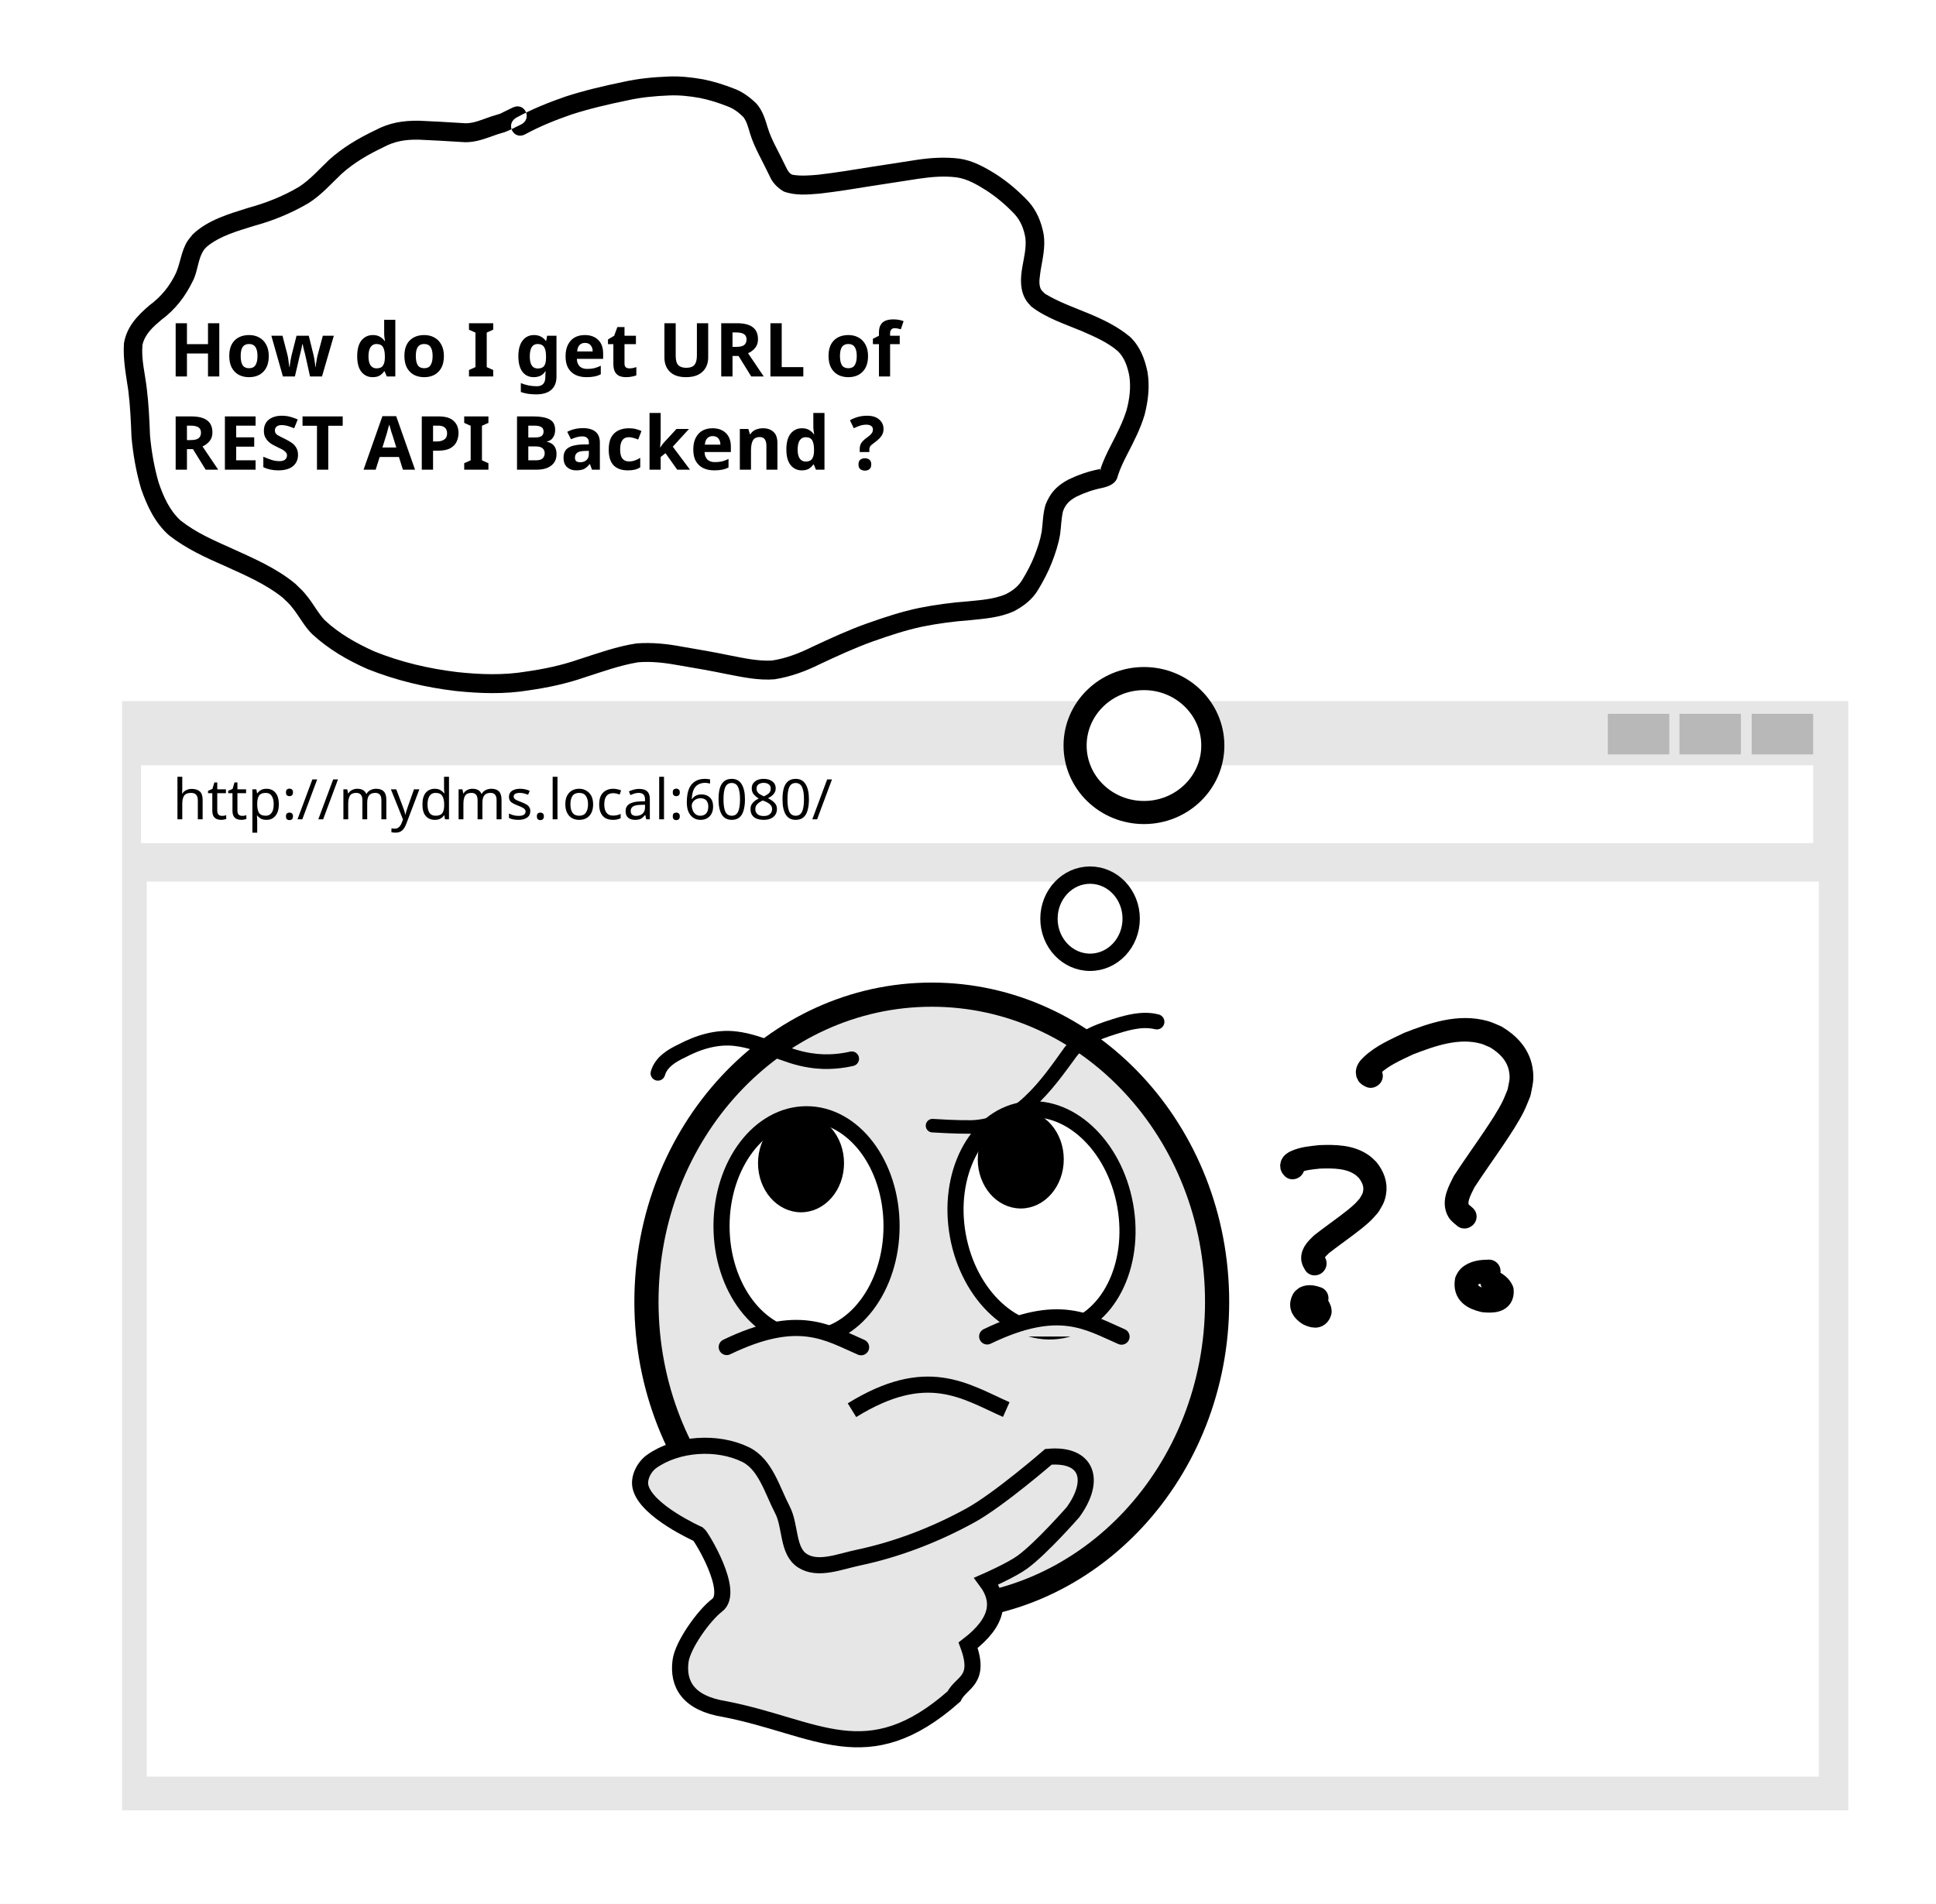
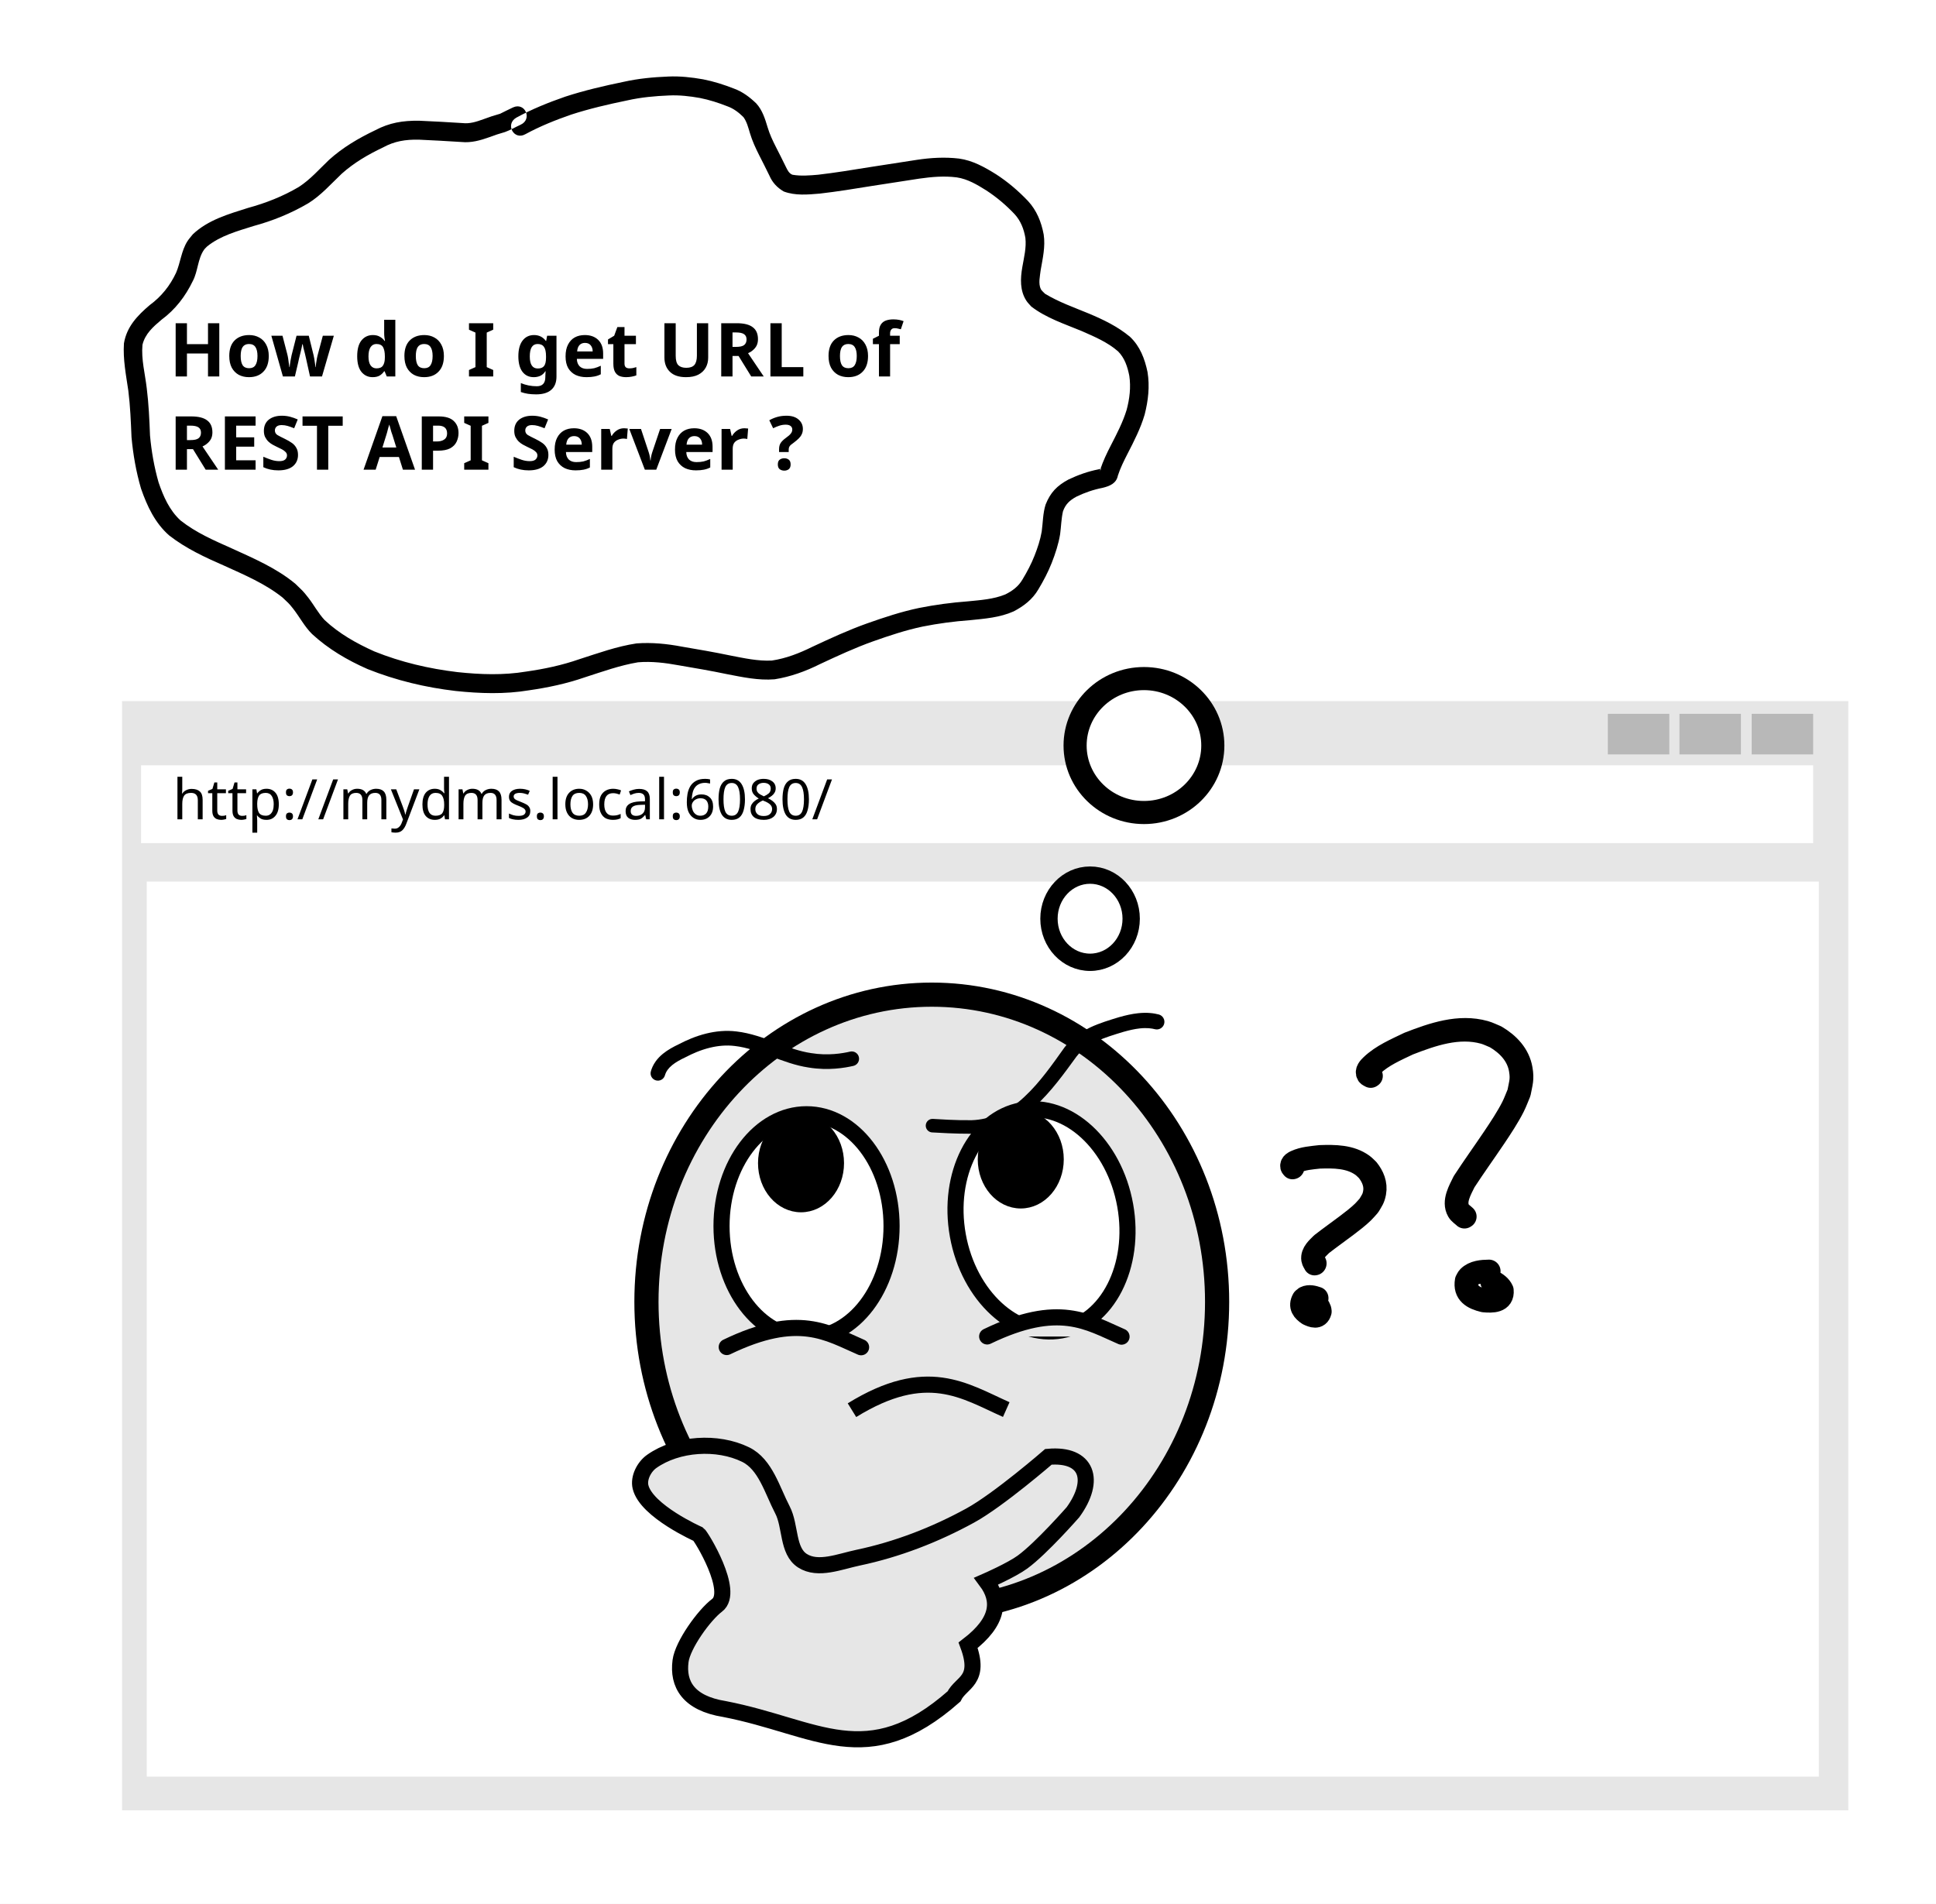
<svg xmlns="http://www.w3.org/2000/svg" width="633.509" height="623.057" viewBox="0 0 167.616 164.851" version="1.1" id="svg5">
  <defs id="defs2">
    </defs>
  <g id="layer2" transform="translate(8.118173,12.25834)" />
  <g id="layer4" transform="translate(8.118173,12.25834)" />
  <g id="layer1" style="display:inline" transform="translate(8.118173,12.25834)" />
  <g id="layer3" style="display:inline" transform="translate(8.118173,12.25834)" />
  <g id="layer5" transform="translate(8.118173,12.25834)">
    <path style="fill:#000000;stroke:none;stroke-width:1px;stroke-linecap:butt;stroke-linejoin:miter;stroke-opacity:1" d="m 598.665,35.836 c 2.974,-3.431 5.938,-6.872 8.891,-10.323 13.736,-4.689 27.462,-9.388 41.179,-14.098 6.431,0.089 12.853,0.168 19.264,0.237 6.493,14.533 12.975,29.057 19.448,43.57 -1.786,2.508 -3.583,5.006 -5.389,7.494 5.27,0.386 10.53,0.762 15.78,1.127 16.526,6.694 33.042,13.377 49.548,20.051 -4.638,12.827 -9.286,25.645 -13.945,38.452 -5.897,4.039 -11.805,8.068 -17.722,12.087 2.467,3.18 4.924,6.35 7.37,9.51 -1.855,13.112 -3.72,26.215 -5.595,39.307 -14.73,5.845 -29.47,11.68 -44.22,17.506 -22.597,1.916 -45.205,3.822 -67.822,5.718 0.739,-4.889 1.468,-9.788 2.186,-14.697 2.033,-1.764 4.056,-3.538 6.069,-5.322 -3.619,-1.192 -7.248,-2.394 -10.887,-3.605 -13.419,-5.208 -26.848,-10.427 -40.287,-15.655 -18.245,-12.993 -36.5,-25.996 -54.766,-39.009 11.119,-6.646 22.227,-13.302 33.326,-19.968 2.259,-0.661 4.507,-1.331 6.746,-2.012 -1.374,-1.291 -2.758,-2.592 -4.152,-3.904 -6.815,-9.765 -13.639,-19.54 -20.474,-29.325 12.948,-2.453 25.886,-4.917 38.814,-7.39 7.248,-6.328 14.487,-12.665 21.715,-19.013 4.984,-3.569 9.959,-7.148 14.923,-10.738 z" id="path40550" />
    <g id="g1105" transform="matrix(0.7626121,0,0,0.7626121,-1.927156,-2.909981)" style="stroke-width:1.311">
      <rect style="opacity:1;fill:#ffffff;fill-opacity:1;fill-rule:evenodd;stroke:#000000;stroke-width:0;stroke-linecap:round;stroke-linejoin:round;stroke-miterlimit:4;stroke-dasharray:none;stroke-dashoffset:0;stroke-opacity:1" id="rect53987" width="219.792" height="216.166" x="-8.118" y="-12.258" />
      <rect style="opacity:1;fill:#e6e6e6;fill-opacity:1;fill-rule:evenodd;stroke:none;stroke-width:2.645;stroke-linecap:round;stroke-linejoin:round;stroke-miterlimit:4;stroke-dasharray:none;stroke-dashoffset:0;stroke-opacity:1" id="rect25627" width="195.98" height="125.946" x="5.738" y="67.349" ry="0" />
      <rect style="opacity:1;fill:#ffffff;fill-opacity:1;fill-rule:evenodd;stroke:none;stroke-width:2.616;stroke-linecap:round;stroke-linejoin:round;stroke-miterlimit:4;stroke-dasharray:none;stroke-dashoffset:0;stroke-opacity:1" id="rect25629" width="189.832" height="101.63" x="8.543" y="87.837" />
      <rect style="fill:#ffffff;fill-opacity:1;fill-rule:evenodd;stroke:none;stroke-width:0.771;stroke-linecap:round;stroke-linejoin:round;stroke-miterlimit:4;stroke-dasharray:none;stroke-dashoffset:0;stroke-opacity:1" id="rect25629-2" width="189.832" height="8.836" x="7.895" y="74.636" />
      <rect style="opacity:1;fill:#b8b8b8;fill-opacity:1;fill-rule:evenodd;stroke:none;stroke-width:2.623;stroke-linecap:round;stroke-linejoin:round;stroke-miterlimit:4;stroke-dasharray:none;stroke-dashoffset:0;stroke-opacity:1" id="rect26510" width="6.98" height="4.605" x="190.747" y="68.794" />
      <rect style="opacity:1;fill:#b8b8b8;fill-opacity:1;fill-rule:evenodd;stroke:none;stroke-width:2.623;stroke-linecap:round;stroke-linejoin:round;stroke-miterlimit:4;stroke-dasharray:none;stroke-dashoffset:0;stroke-opacity:1" id="rect32271" width="6.98" height="4.605" x="182.547" y="68.794" />
      <rect style="opacity:1;fill:#b8b8b8;fill-opacity:1;fill-rule:evenodd;stroke:none;stroke-width:2.623;stroke-linecap:round;stroke-linejoin:round;stroke-miterlimit:4;stroke-dasharray:none;stroke-dashoffset:0;stroke-opacity:1" id="rect32273" width="6.98" height="4.605" x="174.418" y="68.794" />
      <text xml:space="preserve" style="font-size:6.35px;line-height:1.25;font-family:sans-serif;stroke-width:0.347" x="11.481" y="80.77" id="text36435">
        <tspan id="tspan36433" style="stroke-width:0.347" x="11.481" y="80.77">http://mydms.local:6080/</tspan>
      </text>
      <g id="g25580" transform="matrix(0.6973691,0,0,0.6973691,26.73759,50.80427)" style="display:inline;stroke-width:1.311">
        <ellipse style="display:inline;fill:#e6e6e6;fill-opacity:1;stroke:#000000;stroke-width:3.934;stroke-linecap:round;stroke-linejoin:round;stroke-miterlimit:4;stroke-dasharray:none;stroke-dashoffset:0;stroke-opacity:1" id="path2113" cx="101.708" cy="121.534" rx="46.451" ry="50.015" />
        <ellipse style="display:inline;fill:#ffffff;fill-opacity:1;stroke:#000000;stroke-width:2.623;stroke-linecap:round;stroke-linejoin:round;stroke-miterlimit:4;stroke-dasharray:none;stroke-dashoffset:0;stroke-opacity:1" id="path880" cx="81.32" cy="109.197" rx="13.841" ry="18.209" />
        <ellipse style="display:inline;fill:#000000;fill-opacity:1;stroke:#000000;stroke-width:1.311;stroke-linecap:round;stroke-linejoin:round;stroke-miterlimit:4;stroke-dasharray:none;stroke-dashoffset:0;stroke-opacity:1" id="path1725" cx="80.421" cy="98.951" rx="6.346" ry="7.347" />
        <ellipse style="display:inline;fill:#ffffff;fill-opacity:1;stroke:#000000;stroke-width:2.623;stroke-linecap:round;stroke-linejoin:round;stroke-miterlimit:4;stroke-dasharray:none;stroke-dashoffset:0;stroke-opacity:1" id="ellipse2077" cx="98.512" cy="127.725" rx="13.841" ry="18.209" transform="rotate(-10.19909)" />
        <ellipse style="display:inline;fill:#000000;fill-opacity:1;stroke:#000000;stroke-width:1.311;stroke-linecap:round;stroke-linejoin:round;stroke-miterlimit:4;stroke-dasharray:none;stroke-dashoffset:0;stroke-opacity:1" id="ellipse2079" cx="116.194" cy="98.331" rx="6.346" ry="7.347" />
        <path style="display:inline;fill:none;stroke:#000000;stroke-width:0.347px;stroke-linecap:butt;stroke-linejoin:miter;stroke-opacity:1" d="M 68.326,128.892 Z" id="path2525" />
        <path style="display:inline;fill:#e6e6e6;fill-opacity:1;stroke:#000000;stroke-width:2.623;stroke-linecap:round;stroke-linejoin:miter;stroke-miterlimit:4;stroke-dasharray:none;stroke-opacity:1" d="m 68.326,128.892 c 11.705,-5.649 16.413,-2.324 21.875,0.034" id="path2527" />
        <path style="display:inline;fill:#e6e6e6;fill-opacity:1;stroke:#000000;stroke-width:2.623;stroke-linecap:round;stroke-linejoin:miter;stroke-miterlimit:4;stroke-dasharray:none;stroke-opacity:1" d="m 110.725,127.166 c 11.705,-5.649 16.413,-2.324 21.875,0.034" id="path2894" />
        <path style="display:inline;fill:none;stroke:#000000;stroke-width:2.623;stroke-linecap:butt;stroke-linejoin:miter;stroke-miterlimit:4;stroke-dasharray:none;stroke-opacity:1" d="m 88.716,139.174 c 12.185,-7.525 18.303,-3.13 25.115,-0.101" id="path3163" />
        <path d="m 58.27,84.648 c 0.063,-0.226 0.181,-0.541 0.432,-0.888 0.178,-0.247 0.418,-0.506 0.747,-0.774 0.571,-0.465 1.28,-0.857 2.136,-1.264 1.05e-4,-5e-5 0.044,-0.021 0.045,-0.021 0.015,-0.007 0.03,-0.015 0.045,-0.022 1.015,-0.535 2.381,-1.15 3.928,-1.526 1.261,-0.306 2.636,-0.453 4.049,-0.276 1.936,0.227 3.761,0.888 5.78,1.646 2.026,0.761 4.058,1.54 6.269,1.866 3.184,0.52 5.883,0.04 7.245,-0.273 A 1.19,1.19 90 0 0 88.412,80.793 c -1.217,0.279 -3.579,0.695 -6.338,0.243 -0.007,-0.001 -0.013,-0.002 -0.02,-0.003 -1.917,-0.281 -3.708,-0.959 -5.787,-1.74 -1.992,-0.749 -4.075,-1.517 -6.332,-1.781 -1.753,-0.219 -3.424,-0.031 -4.897,0.327 -1.789,0.435 -3.336,1.134 -4.453,1.721 -0.012,0.006 -0.025,0.012 -0.025,0.012 -0.907,0.432 -1.822,0.921 -2.617,1.568 -0.473,0.385 -0.862,0.794 -1.175,1.228 -0.448,0.622 -0.672,1.204 -0.794,1.644 a 1.19,1.19 90 0 0 2.294,0.636 z" id="path-1" style="display:inline;fill:#000000;fill-rule:nonzero;stroke:none;stroke-width:1.311px;stroke-linecap:butt;stroke-linejoin:miter;stroke-opacity:1" />
        <path d="m 101.729,93.946 c 1.009,0.061 3.847,0.229 6.418,0.218 -5.8e-4,3e-6 0.112,-5.59e-4 0.111,-5.56e-4 0.007,-4.3e-5 0.015,-2.49e-4 0.022,-4.53e-4 1.713,-0.048 3.575,-0.424 5.473,-1.26 1.644,-0.725 3.234,-1.761 4.65,-3.084 l -0.013,0.012 c 2.745,-2.486 4.929,-5.567 6.881,-8.241 0.426,-0.561 0.921,-1.023 1.45,-1.413 0.123,-0.091 0.248,-0.178 0.375,-0.262 0.44,-0.291 0.924,-0.557 1.456,-0.805 1.337,-0.624 2.788,-1.056 4.328,-1.527 0.985,-0.278 1.849,-0.476 2.68,-0.567 1.163,-0.128 1.959,-0.007 2.49,0.132 a 1.24,1.24 90 0 0 0.627,-2.399 c -0.804,-0.21 -1.901,-0.366 -3.385,-0.207 -1.031,0.11 -2.051,0.347 -3.103,0.644 -0.009,0.003 -0.018,0.005 -0.026,0.008 -1.492,0.457 -3.136,0.943 -4.667,1.665 -0.623,0.294 -1.217,0.621 -1.774,0.995 -0.16,0.108 -0.32,0.221 -0.479,0.34 -0.686,0.515 -1.354,1.145 -1.937,1.93 -0.004,0.006 -0.008,0.011 -0.012,0.017 -1.971,2.754 -3.971,5.65 -6.474,7.979 -0.004,0.004 -0.009,0.008 -0.013,0.012 -1.21,1.162 -2.571,2.074 -3.974,2.712 -1.613,0.734 -3.184,1.065 -4.612,1.114 -0.03,4.64e-4 -0.061,8.95e-4 -0.091,0.001 -2.486,0.033 -5.236,-0.152 -6.266,-0.214 a 1.104,1.104 90 0 0 -0.133,2.203 z" id="path-1-92" style="display:inline;fill:#000000;fill-rule:nonzero;stroke:none;stroke-width:1.311px;stroke-linecap:butt;stroke-linejoin:miter;stroke-opacity:1" />
        <path style="fill:#e6e6e6;fill-opacity:1;stroke:#000000;stroke-width:2.623;stroke-linecap:butt;stroke-linejoin:miter;stroke-miterlimit:4;stroke-dasharray:none;stroke-opacity:1" d="m 56.118,147.512 c 4.173,-2.948 10.699,-3.357 15.287,-1.109 3.237,1.586 4.325,5.807 5.993,9.003 1.372,2.629 0.762,6.675 3.257,8.278 2.537,1.629 6.082,0.129 9.033,-0.491 6.372,-1.337 12.575,-3.738 18.283,-6.87 4.651,-2.552 12.726,-9.557 12.726,-9.557 6.323,-0.563 7.809,3.778 3.995,9.024 0,0 -5.106,5.835 -8.208,8.108 -1.795,1.315 -5.906,3.114 -5.906,3.114 2.347,3.146 2.097,6.55 -2.954,10.432 2.161,5.838 -1.14,5.972 -2.302,8.341 -14.167,12.493 -22.304,4.966 -37.349,2.049 -5.935,-0.949 -7.652,-4.076 -7.165,-7.809 0.344,-2.639 3.825,-7.485 5.949,-9.088 2.926,-2.208 -2.584,-11.232 -3.039,-11.563 0,0 -8.475,-3.757 -9.425,-7.701 -0.354,-1.472 0.588,-3.287 1.825,-4.161 z" id="path21227" />
      </g>
      <g id="g39069" transform="translate(-2.432053,91.16075)" style="stroke-width:1.311">
        <path style="opacity:1;fill:#000000;fill-opacity:1;fill-rule:evenodd;stroke:#000000;stroke-width:2.623;stroke-linecap:round;stroke-linejoin:round;stroke-miterlimit:4;stroke-dasharray:none;stroke-dashoffset:0;stroke-opacity:1" id="path38741" d="m 149.991,18.742 c -0.102,-0.068 -0.245,-0.097 -0.307,-0.203 -0.23,-0.389 0.186,-0.786 0.417,-1.006 1.16,-1.104 2.686,-1.754 4.107,-2.433 2.708,-1.052 5.686,-2.094 8.607,-1.273 0.436,0.123 0.842,0.335 1.263,0.503 1.402,0.829 2.567,2.022 2.85,3.69 0.194,1.143 0.015,1.517 -0.198,2.653 -0.225,0.527 -0.417,1.068 -0.674,1.58 -0.585,1.165 -1.446,2.466 -2.168,3.538 -1.123,1.669 -2.296,3.297 -3.394,4.983 -0.438,0.915 -1.239,2.227 -0.63,3.291 0.164,0.286 0.471,0.461 0.707,0.692 0,0 0.068,-0.042 0.068,-0.042 v 0 c -0.235,-0.229 -0.542,-0.403 -0.705,-0.688 -0.608,-1.061 0.197,-2.373 0.633,-3.285 1.098,-1.686 2.271,-3.314 3.394,-4.983 0.722,-1.073 1.584,-2.375 2.168,-3.54 0.257,-0.512 0.449,-1.054 0.674,-1.581 0.213,-1.138 0.391,-1.512 0.196,-2.656 -0.285,-1.669 -1.45,-2.864 -2.854,-3.696 -0.421,-0.168 -0.828,-0.381 -1.264,-0.504 -2.921,-0.823 -5.901,0.217 -8.61,1.269 -1.455,0.706 -3.053,1.374 -4.243,2.514 -0.238,0.228 -0.643,0.624 -0.41,1.017 0.063,0.106 0.206,0.137 0.308,0.205 0,0 0.066,-0.045 0.066,-0.045 z" />
        <path style="opacity:1;fill:#000000;fill-opacity:1;fill-rule:evenodd;stroke:#000000;stroke-width:2.623;stroke-linecap:round;stroke-linejoin:round;stroke-miterlimit:4;stroke-dasharray:none;stroke-dashoffset:0;stroke-opacity:1" id="path38743" d="m 163.359,40.917 c -0.784,0.01 -1.719,0.077 -2.312,0.675 -0.112,0.113 -0.167,0.27 -0.251,0.406 -0.248,1.438 0.739,1.978 1.973,2.275 0.948,0.086 2.201,0.113 2.08,-1.175 -0.221,-0.491 -0.646,-0.772 -1.101,-1.02 0,0 -0.067,0.044 -0.067,0.044 v 0 c 0.453,0.246 0.877,0.525 1.097,1.013 0.11,1.219 -1.017,1.183 -1.944,1.092 -1.227,-0.293 -2.218,-0.83 -1.966,-2.262 0.084,-0.134 0.146,-0.285 0.252,-0.403 0.521,-0.576 1.468,-0.573 2.172,-0.599 0,0 0.065,-0.047 0.065,-0.047 z" />
      </g>
      <g id="g39075" transform="matrix(0.5359818,0.1939962,-0.2004739,0.5538788,62.05297,80.8241)" style="stroke-width:2.263">
        <path style="opacity:1;fill:#000000;fill-opacity:1;fill-rule:evenodd;stroke:#000000;stroke-width:4.526;stroke-linecap:round;stroke-linejoin:round;stroke-miterlimit:4;stroke-dasharray:none;stroke-dashoffset:0;stroke-opacity:1" id="path39071" d="m 149.991,18.742 c -0.102,-0.068 -0.245,-0.097 -0.307,-0.203 -0.23,-0.389 0.186,-0.786 0.417,-1.006 1.16,-1.104 2.686,-1.754 4.107,-2.433 2.708,-1.052 5.686,-2.094 8.607,-1.273 0.436,0.123 0.842,0.335 1.263,0.503 1.402,0.829 2.567,2.022 2.85,3.69 0.194,1.143 0.015,1.517 -0.198,2.653 -0.225,0.527 -0.417,1.068 -0.674,1.58 -0.585,1.165 -1.446,2.466 -2.168,3.538 -1.123,1.669 -2.296,3.297 -3.394,4.983 -0.438,0.915 -1.239,2.227 -0.63,3.291 0.164,0.286 0.471,0.461 0.707,0.692 0,0 0.068,-0.042 0.068,-0.042 v 0 c -0.235,-0.229 -0.542,-0.403 -0.705,-0.688 -0.608,-1.061 0.197,-2.373 0.633,-3.285 1.098,-1.686 2.271,-3.314 3.394,-4.983 0.722,-1.073 1.584,-2.375 2.168,-3.54 0.257,-0.512 0.449,-1.054 0.674,-1.581 0.213,-1.138 0.391,-1.512 0.196,-2.656 -0.285,-1.669 -1.45,-2.864 -2.854,-3.696 -0.421,-0.168 -0.828,-0.381 -1.264,-0.504 -2.921,-0.823 -5.901,0.217 -8.61,1.269 -1.455,0.706 -3.053,1.374 -4.243,2.514 -0.238,0.228 -0.643,0.624 -0.41,1.017 0.063,0.106 0.206,0.137 0.308,0.205 0,0 0.066,-0.045 0.066,-0.045 z" />
        <path style="opacity:1;fill:#000000;fill-opacity:1;fill-rule:evenodd;stroke:#000000;stroke-width:4.526;stroke-linecap:round;stroke-linejoin:round;stroke-miterlimit:4;stroke-dasharray:none;stroke-dashoffset:0;stroke-opacity:1" id="path39073" d="m 163.359,40.917 c -0.784,0.01 -1.719,0.077 -2.312,0.675 -0.112,0.113 -0.167,0.27 -0.251,0.406 -0.248,1.438 0.739,1.978 1.973,2.275 0.948,0.086 2.201,0.113 2.08,-1.175 -0.221,-0.491 -0.646,-0.772 -1.101,-1.02 0,0 -0.067,0.044 -0.067,0.044 v 0 c 0.453,0.246 0.877,0.525 1.097,1.013 0.11,1.219 -1.017,1.183 -1.944,1.092 -1.227,-0.293 -2.218,-0.83 -1.966,-2.262 0.084,-0.134 0.146,-0.285 0.252,-0.403 0.521,-0.576 1.468,-0.573 2.172,-0.599 0,0 0.065,-0.047 0.065,-0.047 z" />
      </g>
      <path style="opacity:1;fill:#000000;fill-opacity:1;fill-rule:evenodd;stroke:#000000;stroke-width:0;stroke-linecap:round;stroke-linejoin:round;stroke-miterlimit:4;stroke-dasharray:none;stroke-dashoffset:0;stroke-opacity:1" id="path42938" d="m 51.532,2.976 c 1.661,-0.901 3.411,-1.605 5.191,-2.22 2.09,-0.679 4.23,-1.172 6.377,-1.615 1.557,-0.351 3.142,-0.497 4.732,-0.56 1.182,-0.054 2.351,0.078 3.512,0.286 1.069,0.212 2.108,0.547 3.122,0.946 0.701,0.253 1.288,0.7 1.815,1.224 0.392,0.534 0.55,1.19 0.739,1.817 0.259,0.873 0.642,1.699 1.05,2.509 0.403,0.764 0.774,1.546 1.161,2.318 0.345,0.8 0.896,1.377 1.632,1.804 1.307,0.489 2.724,0.353 4.084,0.239 1.977,-0.226 3.942,-0.548 5.906,-0.866 1.794,-0.279 3.588,-0.563 5.384,-0.832 1.416,-0.202 2.845,-0.329 4.268,-0.143 1.242,0.185 2.314,0.831 3.364,1.488 1.171,0.765 2.237,1.668 3.2,2.688 0.694,0.758 1.053,1.69 1.224,2.695 0.128,1.116 -0.16,2.213 -0.347,3.304 -0.228,1.312 -0.292,2.689 0.469,3.845 0.156,0.237 0.367,0.432 0.55,0.647 1.703,1.307 3.766,1.969 5.72,2.78 1.444,0.64 2.927,1.255 4.133,2.309 0.749,0.756 1.071,1.749 1.273,2.776 0.194,1.302 0.034,2.592 -0.299,3.852 -0.431,1.414 -1.116,2.723 -1.788,4.029 -0.463,0.891 -0.893,1.8 -1.21,2.755 -0.045,0.28 -0.194,0.399 0.02,0.05 0.131,-0.213 0.131,-0.15 -0.232,-0.065 -1.181,0.231 -2.311,0.634 -3.397,1.152 -1.293,0.694 -2.047,1.46 -2.595,2.841 -0.317,0.993 -0.303,2.044 -0.444,3.068 -0.164,0.946 -0.468,1.858 -0.819,2.747 -0.368,0.939 -0.839,1.824 -1.357,2.684 -0.465,0.806 -1.152,1.308 -1.959,1.709 -1.341,0.549 -2.801,0.639 -4.224,0.782 -1.873,0.139 -3.73,0.388 -5.573,0.755 -2.011,0.421 -3.964,1.069 -5.9,1.754 -2.12,0.754 -4.164,1.701 -6.203,2.653 -1.469,0.726 -2.984,1.321 -4.602,1.562 -1.593,0.08 -3.164,-0.273 -4.719,-0.573 -1.817,-0.381 -3.646,-0.693 -5.476,-1.004 -1.712,-0.327 -3.428,-0.498 -5.165,-0.369 -2.233,0.334 -4.369,1.111 -6.514,1.799 -1.952,0.681 -3.962,1.105 -6.001,1.396 -2.601,0.435 -5.209,0.342 -7.817,0.064 -3.238,-0.386 -6.402,-1.127 -9.433,-2.348 -2.037,-0.918 -4.008,-2.019 -5.651,-3.565 -0.716,-0.766 -1.208,-1.708 -1.848,-2.534 -0.637,-0.822 -0.715,-0.844 -1.479,-1.589 C 23.267,52.246 20.706,51.154 18.211,50.016 16.181,49.108 14.139,48.232 12.379,46.837 11.113,45.679 10.433,44.117 9.884,42.512 9.388,40.772 9.073,38.984 8.912,37.181 8.845,35.39 8.763,33.606 8.542,31.827 8.354,30.186 7.905,28.556 8.055,26.896 c 0.299,-1.258 1.229,-2.065 2.166,-2.853 1.562,-1.153 2.711,-2.652 3.555,-4.403 0.577,-1.094 0.55,-2.502 1.262,-3.531 0.098,-0.142 0.233,-0.253 0.35,-0.38 1.521,-1.233 3.45,-1.745 5.273,-2.323 2.179,-0.592 4.254,-1.432 6.208,-2.578 1.453,-0.896 2.583,-2.198 3.814,-3.367 1.395,-1.247 2.996,-2.178 4.668,-2.971 1.338,-0.734 2.579,-0.914 4.07,-0.891 1.615,0.065 3.228,0.169 4.841,0.265 1.113,0.116 2.158,-0.182 3.194,-0.552 0.575,-0.217 1.156,-0.414 1.748,-0.576 0.619,-0.222 1.189,-0.563 1.788,-0.836 1.361,-0.622 0.498,-2.585 -0.862,-1.963 v 0 C 49.632,0.164 49.147,0.419 48.656,0.658 48.013,0.835 47.381,1.046 46.757,1.281 45.981,1.56 45.222,1.815 44.384,1.716 42.738,1.618 41.092,1.512 39.444,1.448 37.608,1.432 36.109,1.665 34.459,2.54 c -1.871,0.893 -3.66,1.943 -5.215,3.347 -1.114,1.06 -2.134,2.241 -3.431,3.078 -1.814,1.074 -3.752,1.833 -5.778,2.386 -2.207,0.7 -4.524,1.351 -6.261,2.992 -0.205,0.263 -0.436,0.508 -0.616,0.79 -0.684,1.072 -0.788,2.413 -1.281,3.569 -0.694,1.488 -1.683,2.718 -3.003,3.686 -1.385,1.177 -2.61,2.451 -2.922,4.344 -0.118,1.812 0.235,3.58 0.498,5.367 0.22,1.755 0.288,3.515 0.362,5.281 0.182,1.979 0.523,3.941 1.083,5.847 0.695,1.997 1.589,3.908 3.199,5.316 1.917,1.49 4.049,2.473 6.257,3.437 2.279,1.039 4.622,2.025 6.605,3.604 0.609,0.58 0.711,0.634 1.22,1.288 0.73,0.939 1.283,2.02 2.135,2.861 1.849,1.708 4.015,2.973 6.302,3.978 3.213,1.282 6.557,2.085 9.988,2.486 2.778,0.291 5.557,0.386 8.327,-0.074 2.154,-0.309 4.277,-0.757 6.34,-1.474 1.993,-0.639 3.976,-1.36 6.044,-1.707 1.566,-0.132 3.112,0.063 4.656,0.346 1.814,0.309 3.629,0.618 5.431,0.996 1.788,0.345 3.596,0.738 5.427,0.587 1.811,-0.287 3.521,-0.909 5.165,-1.733 1.979,-0.924 3.96,-1.844 6.017,-2.577 1.843,-0.653 3.7,-1.272 5.613,-1.675 1.778,-0.355 3.569,-0.592 5.376,-0.725 1.68,-0.169 3.395,-0.299 4.961,-0.999 1.149,-0.598 2.142,-1.356 2.812,-2.508 0.579,-0.964 1.104,-1.958 1.517,-3.01 0.411,-1.052 0.767,-2.131 0.95,-3.251 0.116,-0.862 0.128,-1.739 0.322,-2.587 0.286,-0.82 0.771,-1.261 1.528,-1.672 0.95,-0.462 1.946,-0.802 2.981,-1.004 0.782,-0.192 1.553,-0.487 1.728,-1.395 0.276,-0.849 0.673,-1.649 1.078,-2.44 0.745,-1.448 1.497,-2.904 1.959,-4.478 0.405,-1.587 0.594,-3.208 0.325,-4.841 -0.315,-1.503 -0.851,-2.917 -1.984,-3.987 -1.397,-1.173 -3.026,-1.952 -4.692,-2.652 -1.674,-0.694 -3.401,-1.294 -4.96,-2.241 -0.077,-0.076 -0.414,-0.388 -0.476,-0.52 -0.308,-0.654 -0.095,-1.473 -0.02,-2.147 0.231,-1.344 0.554,-2.692 0.344,-4.064 -0.266,-1.42 -0.794,-2.735 -1.782,-3.802 -1.091,-1.147 -2.29,-2.169 -3.615,-3.027 -1.311,-0.817 -2.663,-1.577 -4.212,-1.789 -1.611,-0.19 -3.224,-0.096 -4.828,0.15 -1.804,0.27 -3.606,0.556 -5.408,0.836 C 88.61,7.044 86.697,7.356 84.772,7.58 83.8,7.664 82.814,7.751 81.845,7.582 81.464,7.438 81.279,7.054 81.108,6.702 80.72,5.927 80.349,5.145 79.945,4.379 79.592,3.682 79.26,2.973 79.036,2.222 78.74,1.242 78.441,0.252 77.738,-0.517 77.001,-1.227 76.187,-1.842 75.223,-2.194 c -1.142,-0.447 -2.312,-0.823 -3.516,-1.057 -1.308,-0.232 -2.626,-0.377 -3.957,-0.317 -1.703,0.068 -3.401,0.227 -5.069,0.601 -2.235,0.462 -4.462,0.976 -6.636,1.687 -1.902,0.66 -3.774,1.413 -5.548,2.382 -1.299,0.746 -0.265,2.621 1.035,1.874 z" />
      <ellipse style="opacity:1;fill:#ffffff;fill-opacity:1;fill-rule:evenodd;stroke:#000000;stroke-width:2.623;stroke-linecap:round;stroke-linejoin:round;stroke-miterlimit:4;stroke-dasharray:none;stroke-dashoffset:0;stroke-opacity:1" id="path42962" ry="7.604" rx="7.818" cy="72.394" cx="121.754" />
      <ellipse style="opacity:1;fill:#ffffff;fill-opacity:1;fill-rule:evenodd;stroke:#000000;stroke-width:1.967;stroke-linecap:round;stroke-linejoin:round;stroke-miterlimit:4;stroke-dasharray:none;stroke-dashoffset:0;stroke-opacity:1" id="path42964" cx="115.637" cy="92.055" rx="4.667" ry="4.949" />
      <text xml:space="preserve" style="font-size:8.467px;line-height:1.25;font-family:sans-serif;stroke-width:0.347" x="11.06" y="30.488" id="text47514">
        <tspan id="tspan47512" style="font-style:normal;font-variant:normal;font-weight:bold;font-stretch:normal;font-size:8.467px;font-family:sans-serif;-inkscape-font-specification:'sans-serif Bold';stroke-width:0.347" x="11.06" y="30.488">How do I get URL of</tspan>
-         <tspan style="font-style:normal;font-variant:normal;font-weight:bold;font-stretch:normal;font-size:8.467px;font-family:sans-serif;-inkscape-font-specification:'sans-serif Bold';stroke-width:0.347" x="11.06" y="41.071" id="tspan47516">REST API Backend ?</tspan>
+         <tspan style="font-style:normal;font-variant:normal;font-weight:bold;font-stretch:normal;font-size:8.467px;font-family:sans-serif;-inkscape-font-specification:'sans-serif Bold';stroke-width:0.347" x="11.06" y="41.071" id="tspan47516">REST API Server ?</tspan>
      </text>
    </g>
  </g>
</svg>
